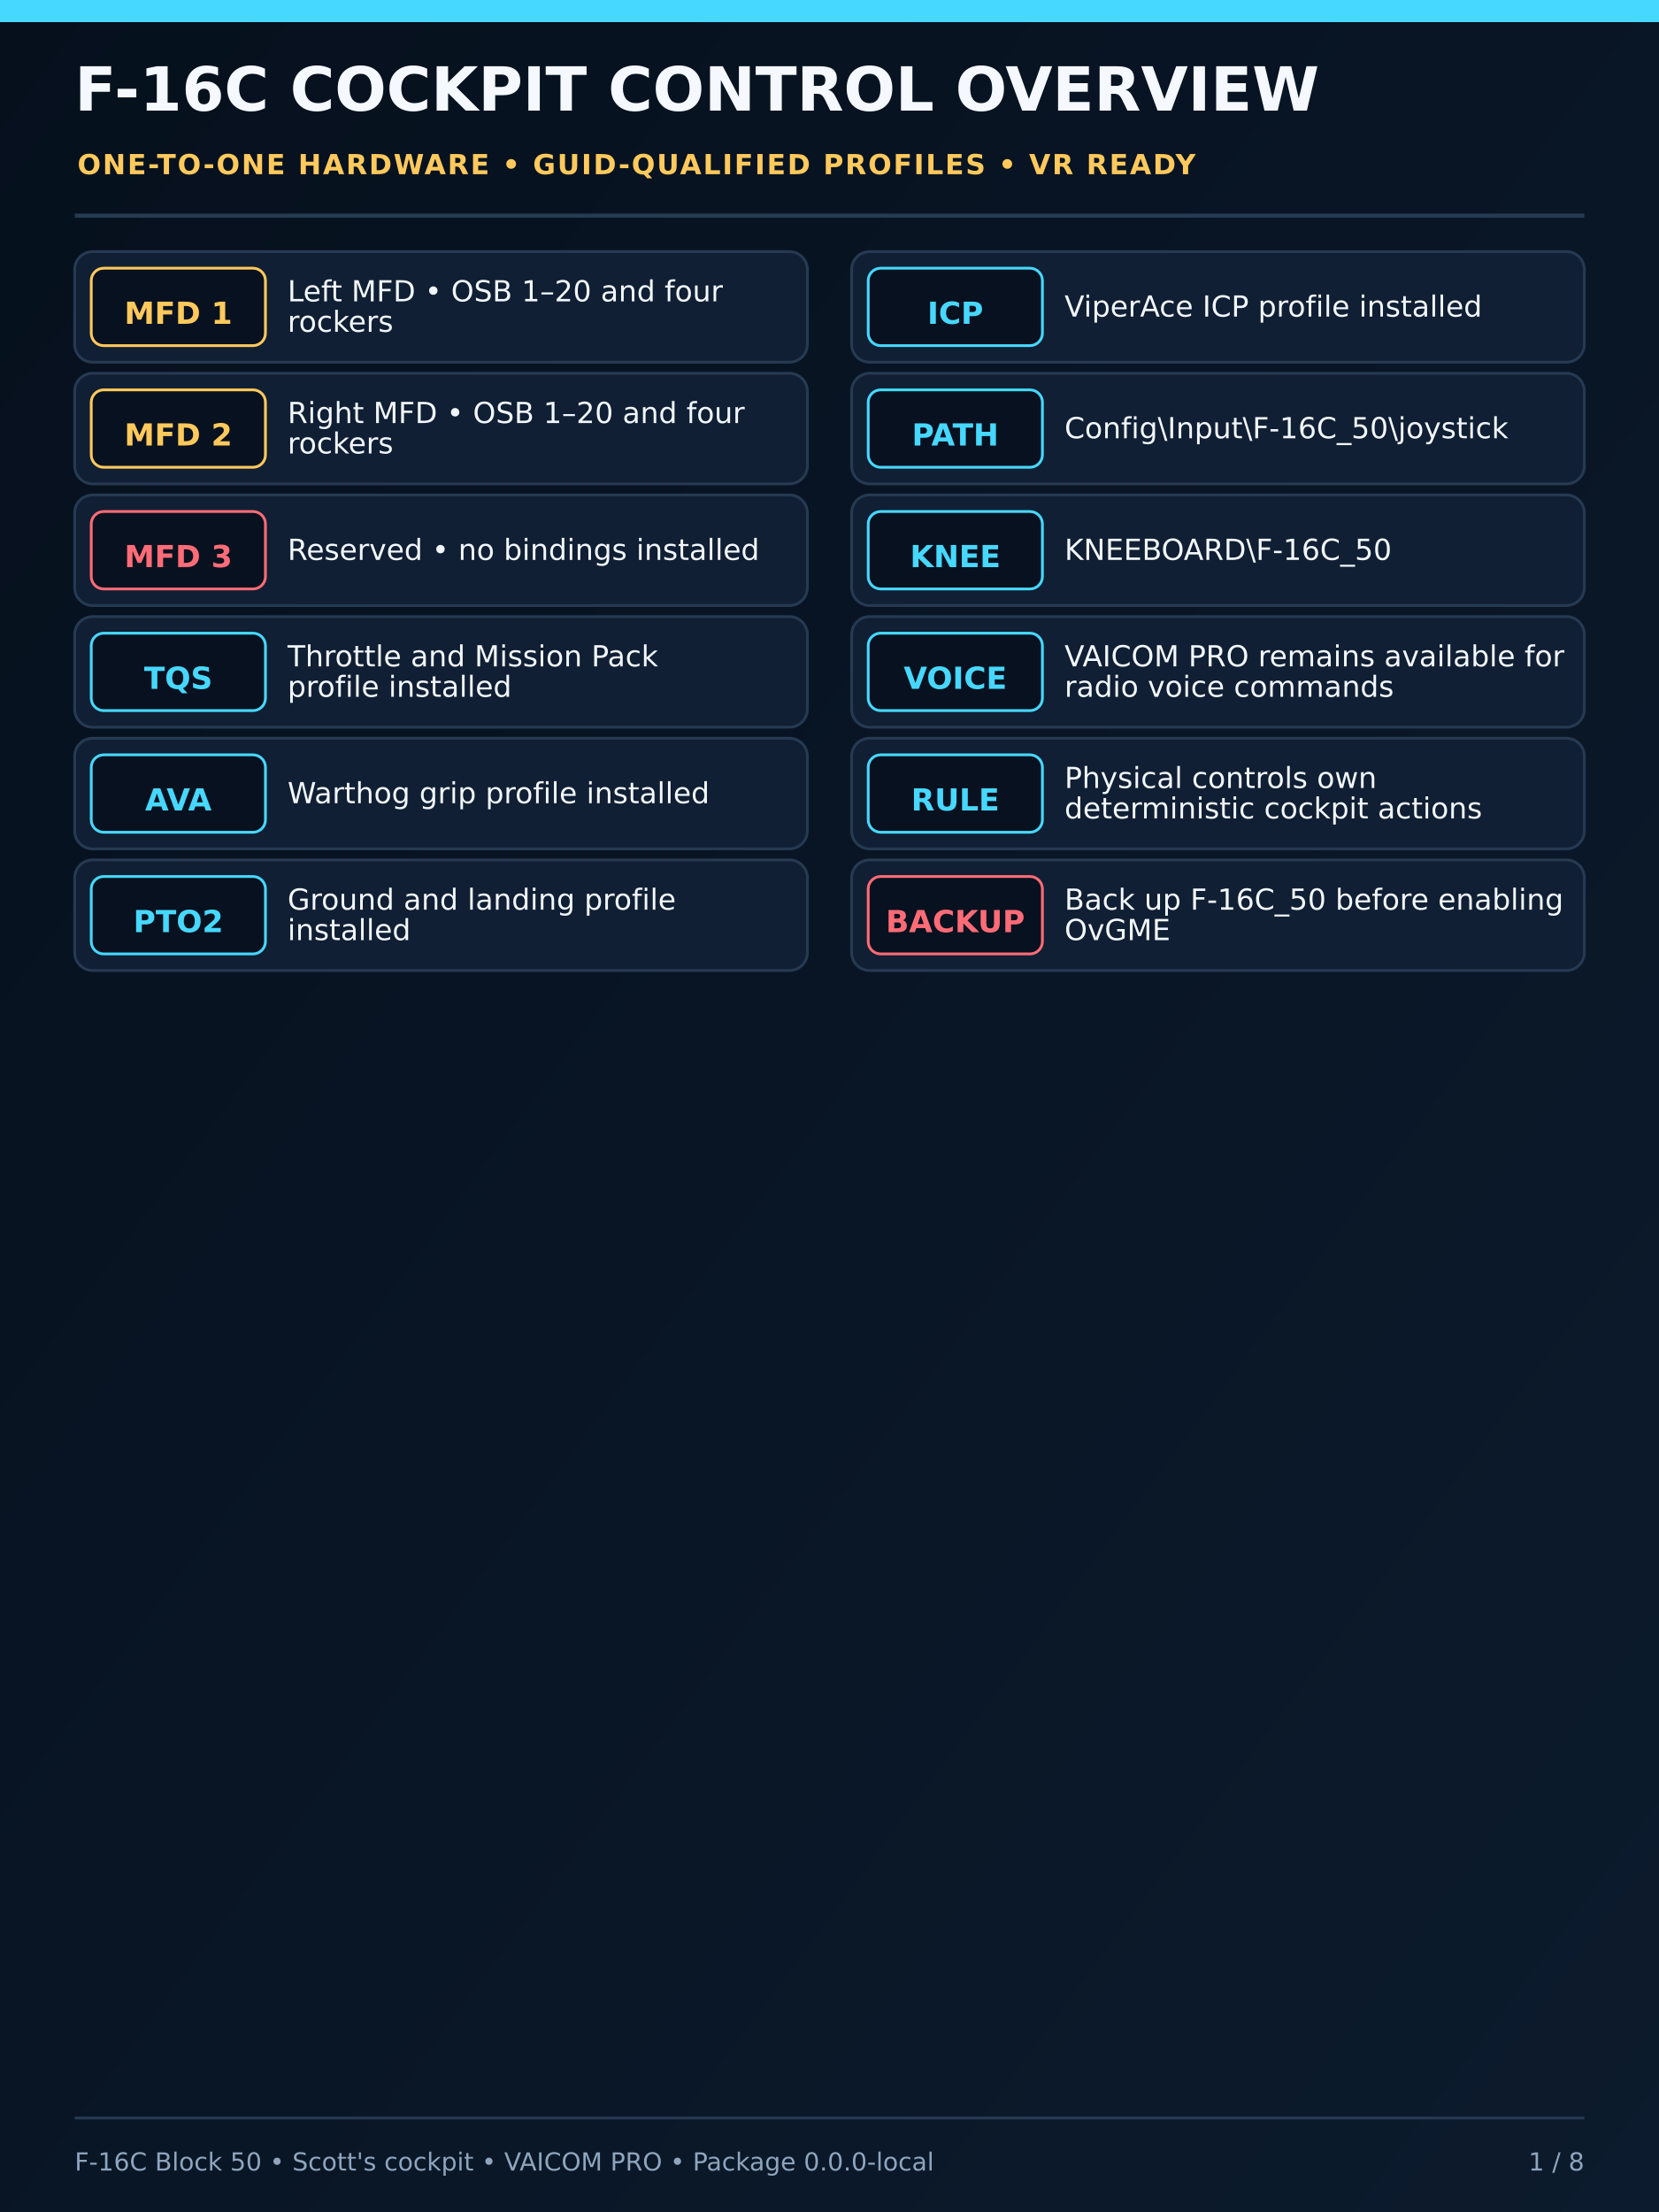
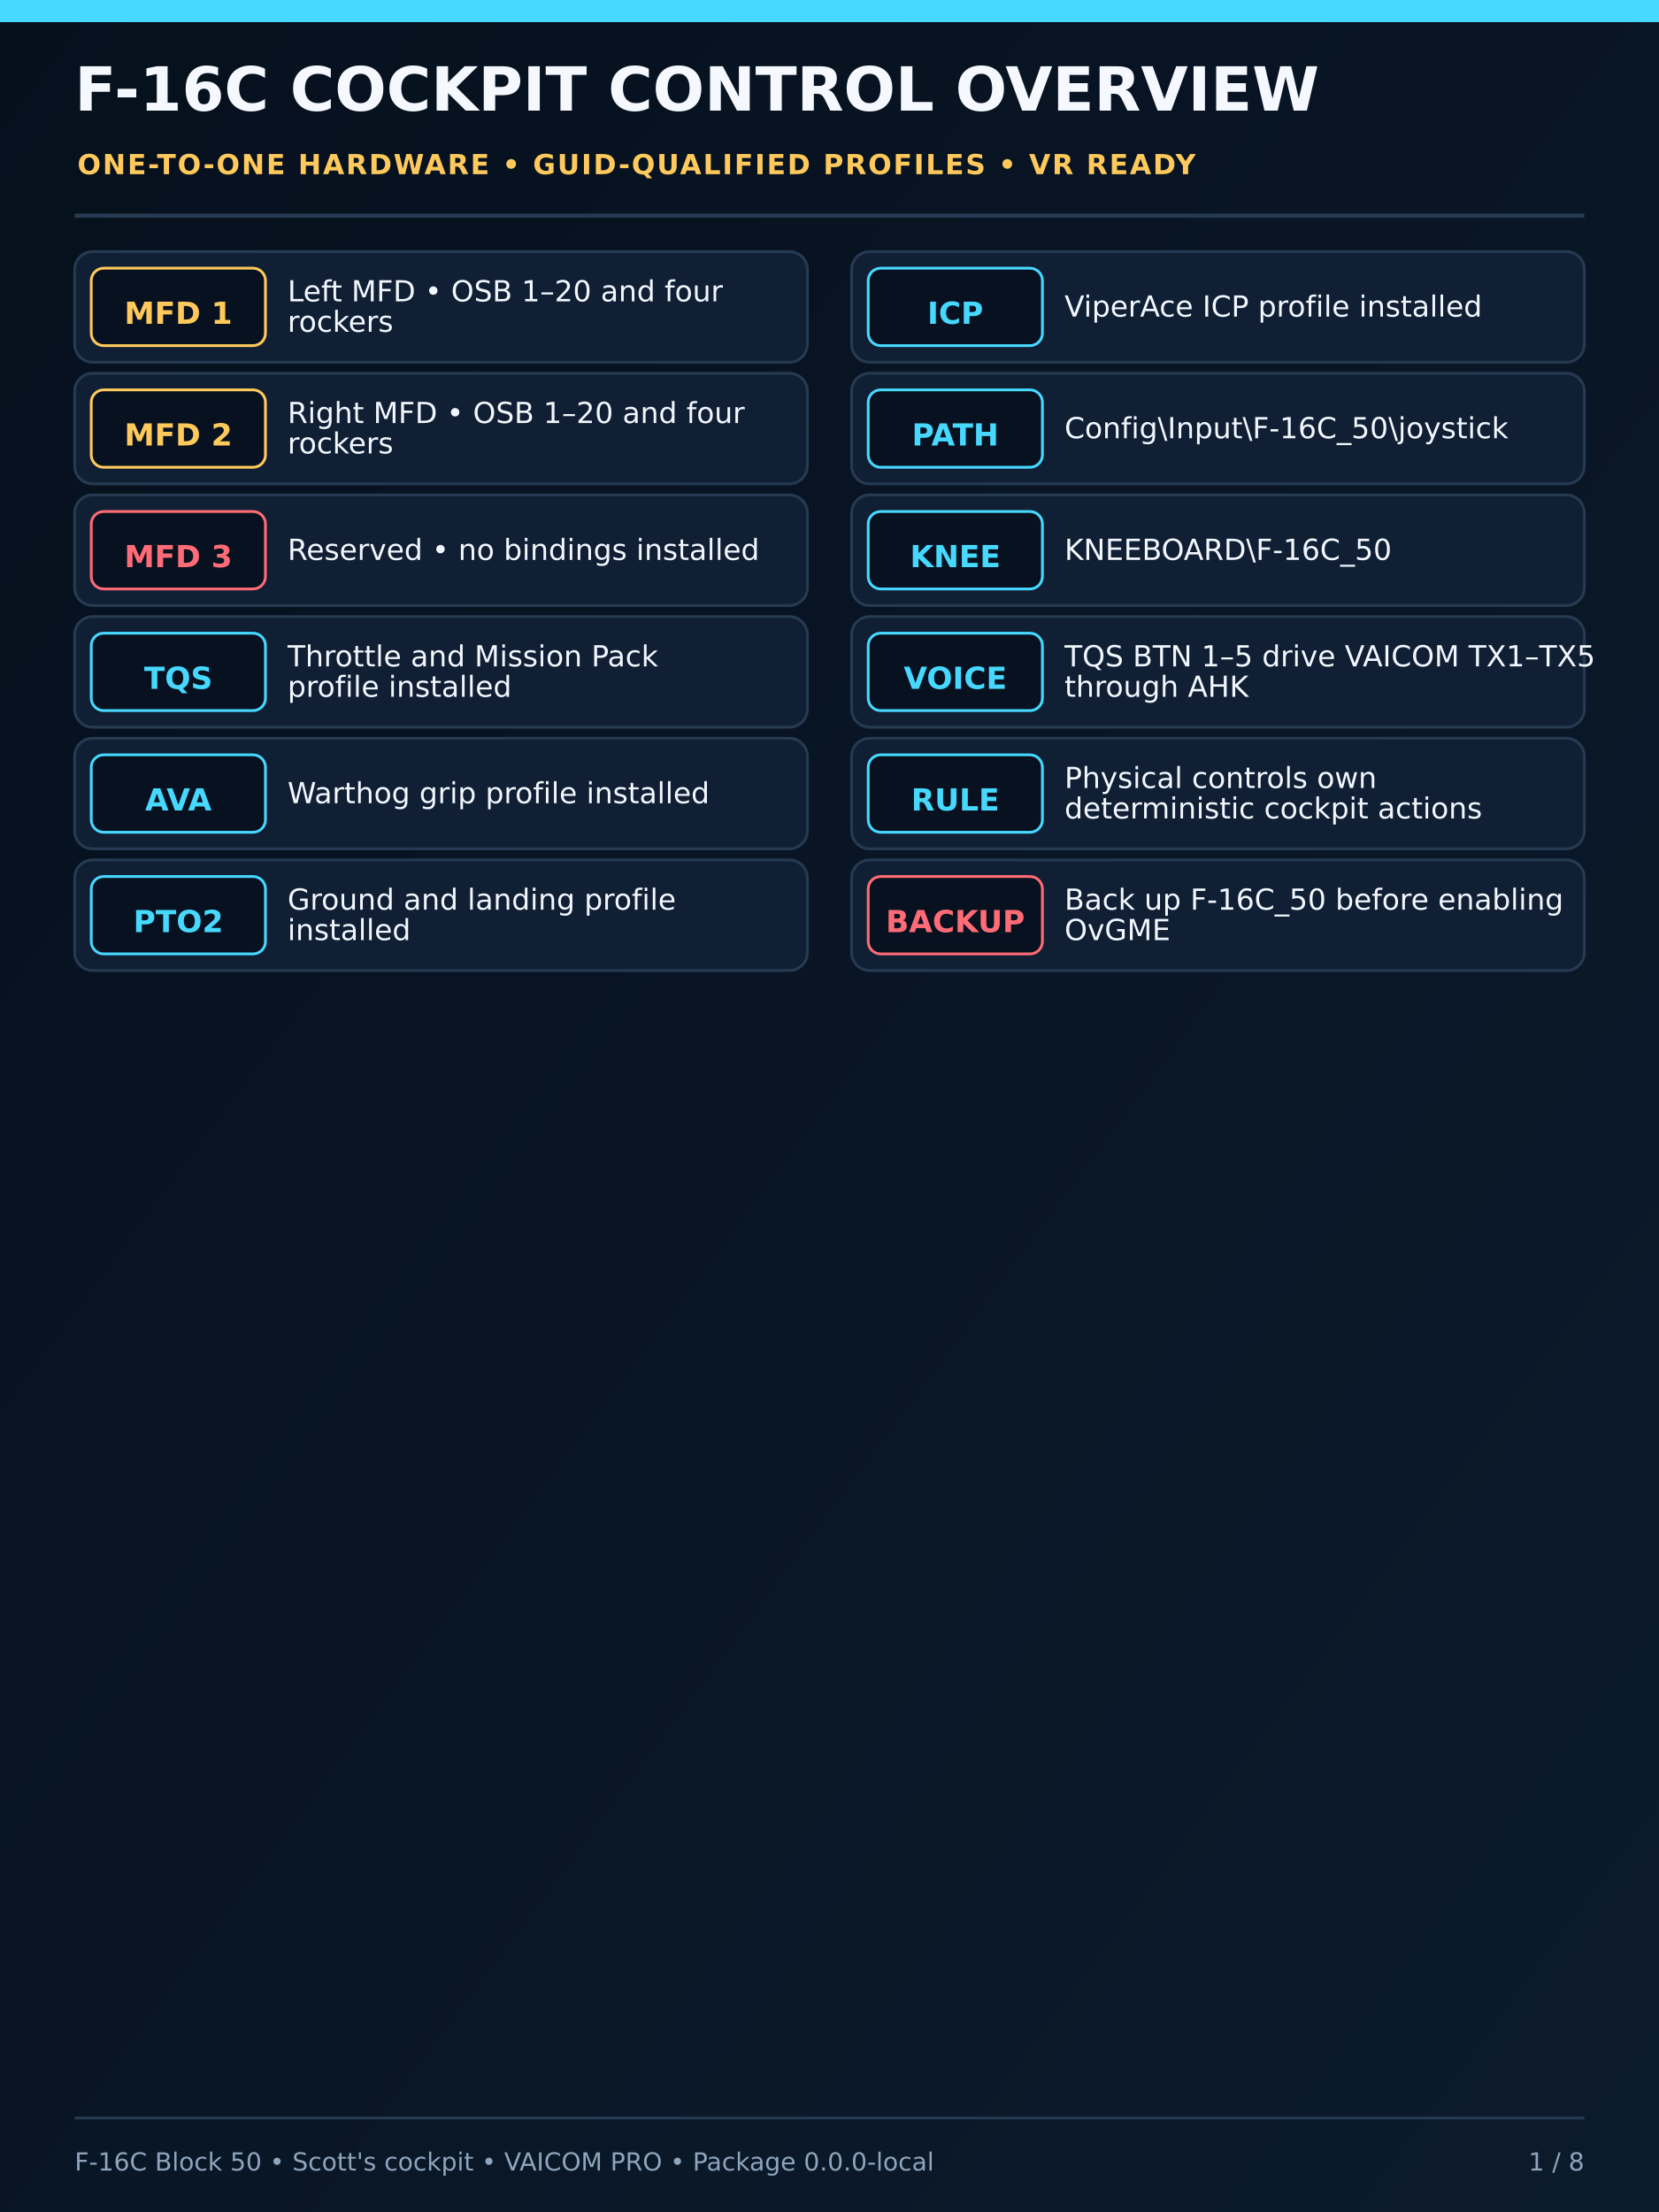
<svg xmlns="http://www.w3.org/2000/svg" width="1200" height="1600" viewBox="0 0 1200 1600">
  <defs>
    <linearGradient id="bg" x1="0" y1="0" x2="1" y2="1">
      <stop offset="0" stop-color="#06101d" />
      <stop offset="1" stop-color="#0c1b2d" />
    </linearGradient>
    <filter id="deviceShadow" x="-25%" y="-25%" width="150%" height="150%">
      <feDropShadow dx="0" dy="12" stdDeviation="15" flood-color="#000" flood-opacity="0.65" />
    </filter>
  </defs>
  <rect width="1200" height="1600" fill="url(#bg)" />
  <rect x="0" y="0" width="1200" height="16" fill="#46d8ff" />
  <text x="54" y="80" font-family="DejaVu Sans,Arial,sans-serif" font-size="44" font-weight="800" fill="#f5f9ff">F-16C COCKPIT CONTROL OVERVIEW</text>
  <text x="56" y="126" font-family="DejaVu Sans,Arial,sans-serif" font-size="20" font-weight="700" letter-spacing="1.2" fill="#ffc95c">ONE-TO-ONE HARDWARE • GUID-QUALIFIED PROFILES • VR READY</text>
  <line x1="54" y1="156" x2="1146" y2="156" stroke="#263a52" stroke-width="3" />
  <g font-family="DejaVu Sans,Arial,sans-serif">
    <rect x="54" y="182" width="530" height="80" rx="13" fill="#101f33" stroke="#263a52" stroke-width="2" />
    <rect x="66" y="194" width="126" height="56" rx="9" fill="#08111f" stroke="#ffc95c" stroke-width="2" />
    <text x="129" y="228" text-anchor="middle" dominant-baseline="middle" font-size="22" font-weight="700" fill="#ffc95c">MFD 1</text>
    <text x="208" y="218" font-size="21" font-weight="500" fill="#f2f7ff">Left MFD • OSB 1–20 and four</text>
    <text x="208" y="240" font-size="21" font-weight="500" fill="#f2f7ff">rockers</text>
    <rect x="54" y="270" width="530" height="80" rx="13" fill="#101f33" stroke="#263a52" stroke-width="2" />
    <rect x="66" y="282" width="126" height="56" rx="9" fill="#08111f" stroke="#ffc95c" stroke-width="2" />
    <text x="129" y="316" text-anchor="middle" dominant-baseline="middle" font-size="22" font-weight="700" fill="#ffc95c">MFD 2</text>
    <text x="208" y="306" font-size="21" font-weight="500" fill="#f2f7ff">Right MFD • OSB 1–20 and four</text>
    <text x="208" y="328" font-size="21" font-weight="500" fill="#f2f7ff">rockers</text>
    <rect x="54" y="358" width="530" height="80" rx="13" fill="#101f33" stroke="#263a52" stroke-width="2" />
    <rect x="66" y="370" width="126" height="56" rx="9" fill="#08111f" stroke="#ff6b76" stroke-width="2" />
    <text x="129" y="404" text-anchor="middle" dominant-baseline="middle" font-size="22" font-weight="700" fill="#ff6b76">MFD 3</text>
    <text x="208" y="405" font-size="21" font-weight="500" fill="#f2f7ff">Reserved • no bindings installed</text>
    <rect x="54" y="446" width="530" height="80" rx="13" fill="#101f33" stroke="#263a52" stroke-width="2" />
    <rect x="66" y="458" width="126" height="56" rx="9" fill="#08111f" stroke="#46d8ff" stroke-width="2" />
    <text x="129" y="492" text-anchor="middle" dominant-baseline="middle" font-size="22" font-weight="700" fill="#46d8ff">TQS</text>
    <text x="208" y="482" font-size="21" font-weight="500" fill="#f2f7ff">Throttle and Mission Pack</text>
    <text x="208" y="504" font-size="21" font-weight="500" fill="#f2f7ff">profile installed</text>
    <rect x="54" y="534" width="530" height="80" rx="13" fill="#101f33" stroke="#263a52" stroke-width="2" />
    <rect x="66" y="546" width="126" height="56" rx="9" fill="#08111f" stroke="#46d8ff" stroke-width="2" />
    <text x="129" y="580" text-anchor="middle" dominant-baseline="middle" font-size="22" font-weight="700" fill="#46d8ff">AVA</text>
    <text x="208" y="581" font-size="21" font-weight="500" fill="#f2f7ff">Warthog grip profile installed</text>
    <rect x="54" y="622" width="530" height="80" rx="13" fill="#101f33" stroke="#263a52" stroke-width="2" />
    <rect x="66" y="634" width="126" height="56" rx="9" fill="#08111f" stroke="#46d8ff" stroke-width="2" />
    <text x="129" y="668" text-anchor="middle" dominant-baseline="middle" font-size="22" font-weight="700" fill="#46d8ff">PTO2</text>
    <text x="208" y="658" font-size="21" font-weight="500" fill="#f2f7ff">Ground and landing profile</text>
    <text x="208" y="680" font-size="21" font-weight="500" fill="#f2f7ff">installed</text>
    <rect x="616" y="182" width="530" height="80" rx="13" fill="#101f33" stroke="#263a52" stroke-width="2" />
    <rect x="628" y="194" width="126" height="56" rx="9" fill="#08111f" stroke="#46d8ff" stroke-width="2" />
    <text x="691" y="228" text-anchor="middle" dominant-baseline="middle" font-size="22" font-weight="700" fill="#46d8ff">ICP</text>
    <text x="770" y="229" font-size="21" font-weight="500" fill="#f2f7ff">ViperAce ICP profile installed</text>
    <rect x="616" y="270" width="530" height="80" rx="13" fill="#101f33" stroke="#263a52" stroke-width="2" />
    <rect x="628" y="282" width="126" height="56" rx="9" fill="#08111f" stroke="#46d8ff" stroke-width="2" />
    <text x="691" y="316" text-anchor="middle" dominant-baseline="middle" font-size="22" font-weight="700" fill="#46d8ff">PATH</text>
    <text x="770" y="317" font-size="21" font-weight="500" fill="#f2f7ff">Config\Input\F-16C_50\joystick</text>
    <rect x="616" y="358" width="530" height="80" rx="13" fill="#101f33" stroke="#263a52" stroke-width="2" />
    <rect x="628" y="370" width="126" height="56" rx="9" fill="#08111f" stroke="#46d8ff" stroke-width="2" />
    <text x="691" y="404" text-anchor="middle" dominant-baseline="middle" font-size="22" font-weight="700" fill="#46d8ff">KNEE</text>
    <text x="770" y="405" font-size="21" font-weight="500" fill="#f2f7ff">KNEEBOARD\F-16C_50</text>
    <rect x="616" y="446" width="530" height="80" rx="13" fill="#101f33" stroke="#263a52" stroke-width="2" />
    <rect x="628" y="458" width="126" height="56" rx="9" fill="#08111f" stroke="#46d8ff" stroke-width="2" />
    <text x="691" y="492" text-anchor="middle" dominant-baseline="middle" font-size="22" font-weight="700" fill="#46d8ff">VOICE</text>
-     <text x="770" y="482" font-size="21" font-weight="500" fill="#f2f7ff">VAICOM PRO remains available for</text>
-     <text x="770" y="504" font-size="21" font-weight="500" fill="#f2f7ff">radio voice commands</text>
+     <text x="770" y="482" font-size="21" font-weight="500" fill="#f2f7ff">TQS BTN 1–5 drive VAICOM TX1–TX5</text>
+     <text x="770" y="504" font-size="21" font-weight="500" fill="#f2f7ff">through AHK</text>
    <rect x="616" y="534" width="530" height="80" rx="13" fill="#101f33" stroke="#263a52" stroke-width="2" />
    <rect x="628" y="546" width="126" height="56" rx="9" fill="#08111f" stroke="#46d8ff" stroke-width="2" />
    <text x="691" y="580" text-anchor="middle" dominant-baseline="middle" font-size="22" font-weight="700" fill="#46d8ff">RULE</text>
    <text x="770" y="570" font-size="21" font-weight="500" fill="#f2f7ff">Physical controls own</text>
    <text x="770" y="592" font-size="21" font-weight="500" fill="#f2f7ff">deterministic cockpit actions</text>
    <rect x="616" y="622" width="530" height="80" rx="13" fill="#101f33" stroke="#263a52" stroke-width="2" />
    <rect x="628" y="634" width="126" height="56" rx="9" fill="#08111f" stroke="#ff6b76" stroke-width="2" />
    <text x="691" y="668" text-anchor="middle" dominant-baseline="middle" font-size="22" font-weight="700" fill="#ff6b76">BACKUP</text>
    <text x="770" y="658" font-size="21" font-weight="500" fill="#f2f7ff">Back up F-16C_50 before enabling</text>
    <text x="770" y="680" font-size="21" font-weight="500" fill="#f2f7ff">OvGME</text>
  </g>
  <line x1="54" y1="1532" x2="1146" y2="1532" stroke="#263a52" stroke-width="2" />
  <text x="54" y="1570" font-family="DejaVu Sans,Arial,sans-serif" font-size="18" fill="#8ea5bd">F-16C Block 50 • Scott's cockpit • VAICOM PRO • Package 0.0.0-local</text>
  <text x="1146" y="1570" text-anchor="end" font-family="DejaVu Sans,Arial,sans-serif" font-size="18" fill="#8ea5bd">1 / 8</text>
</svg>
